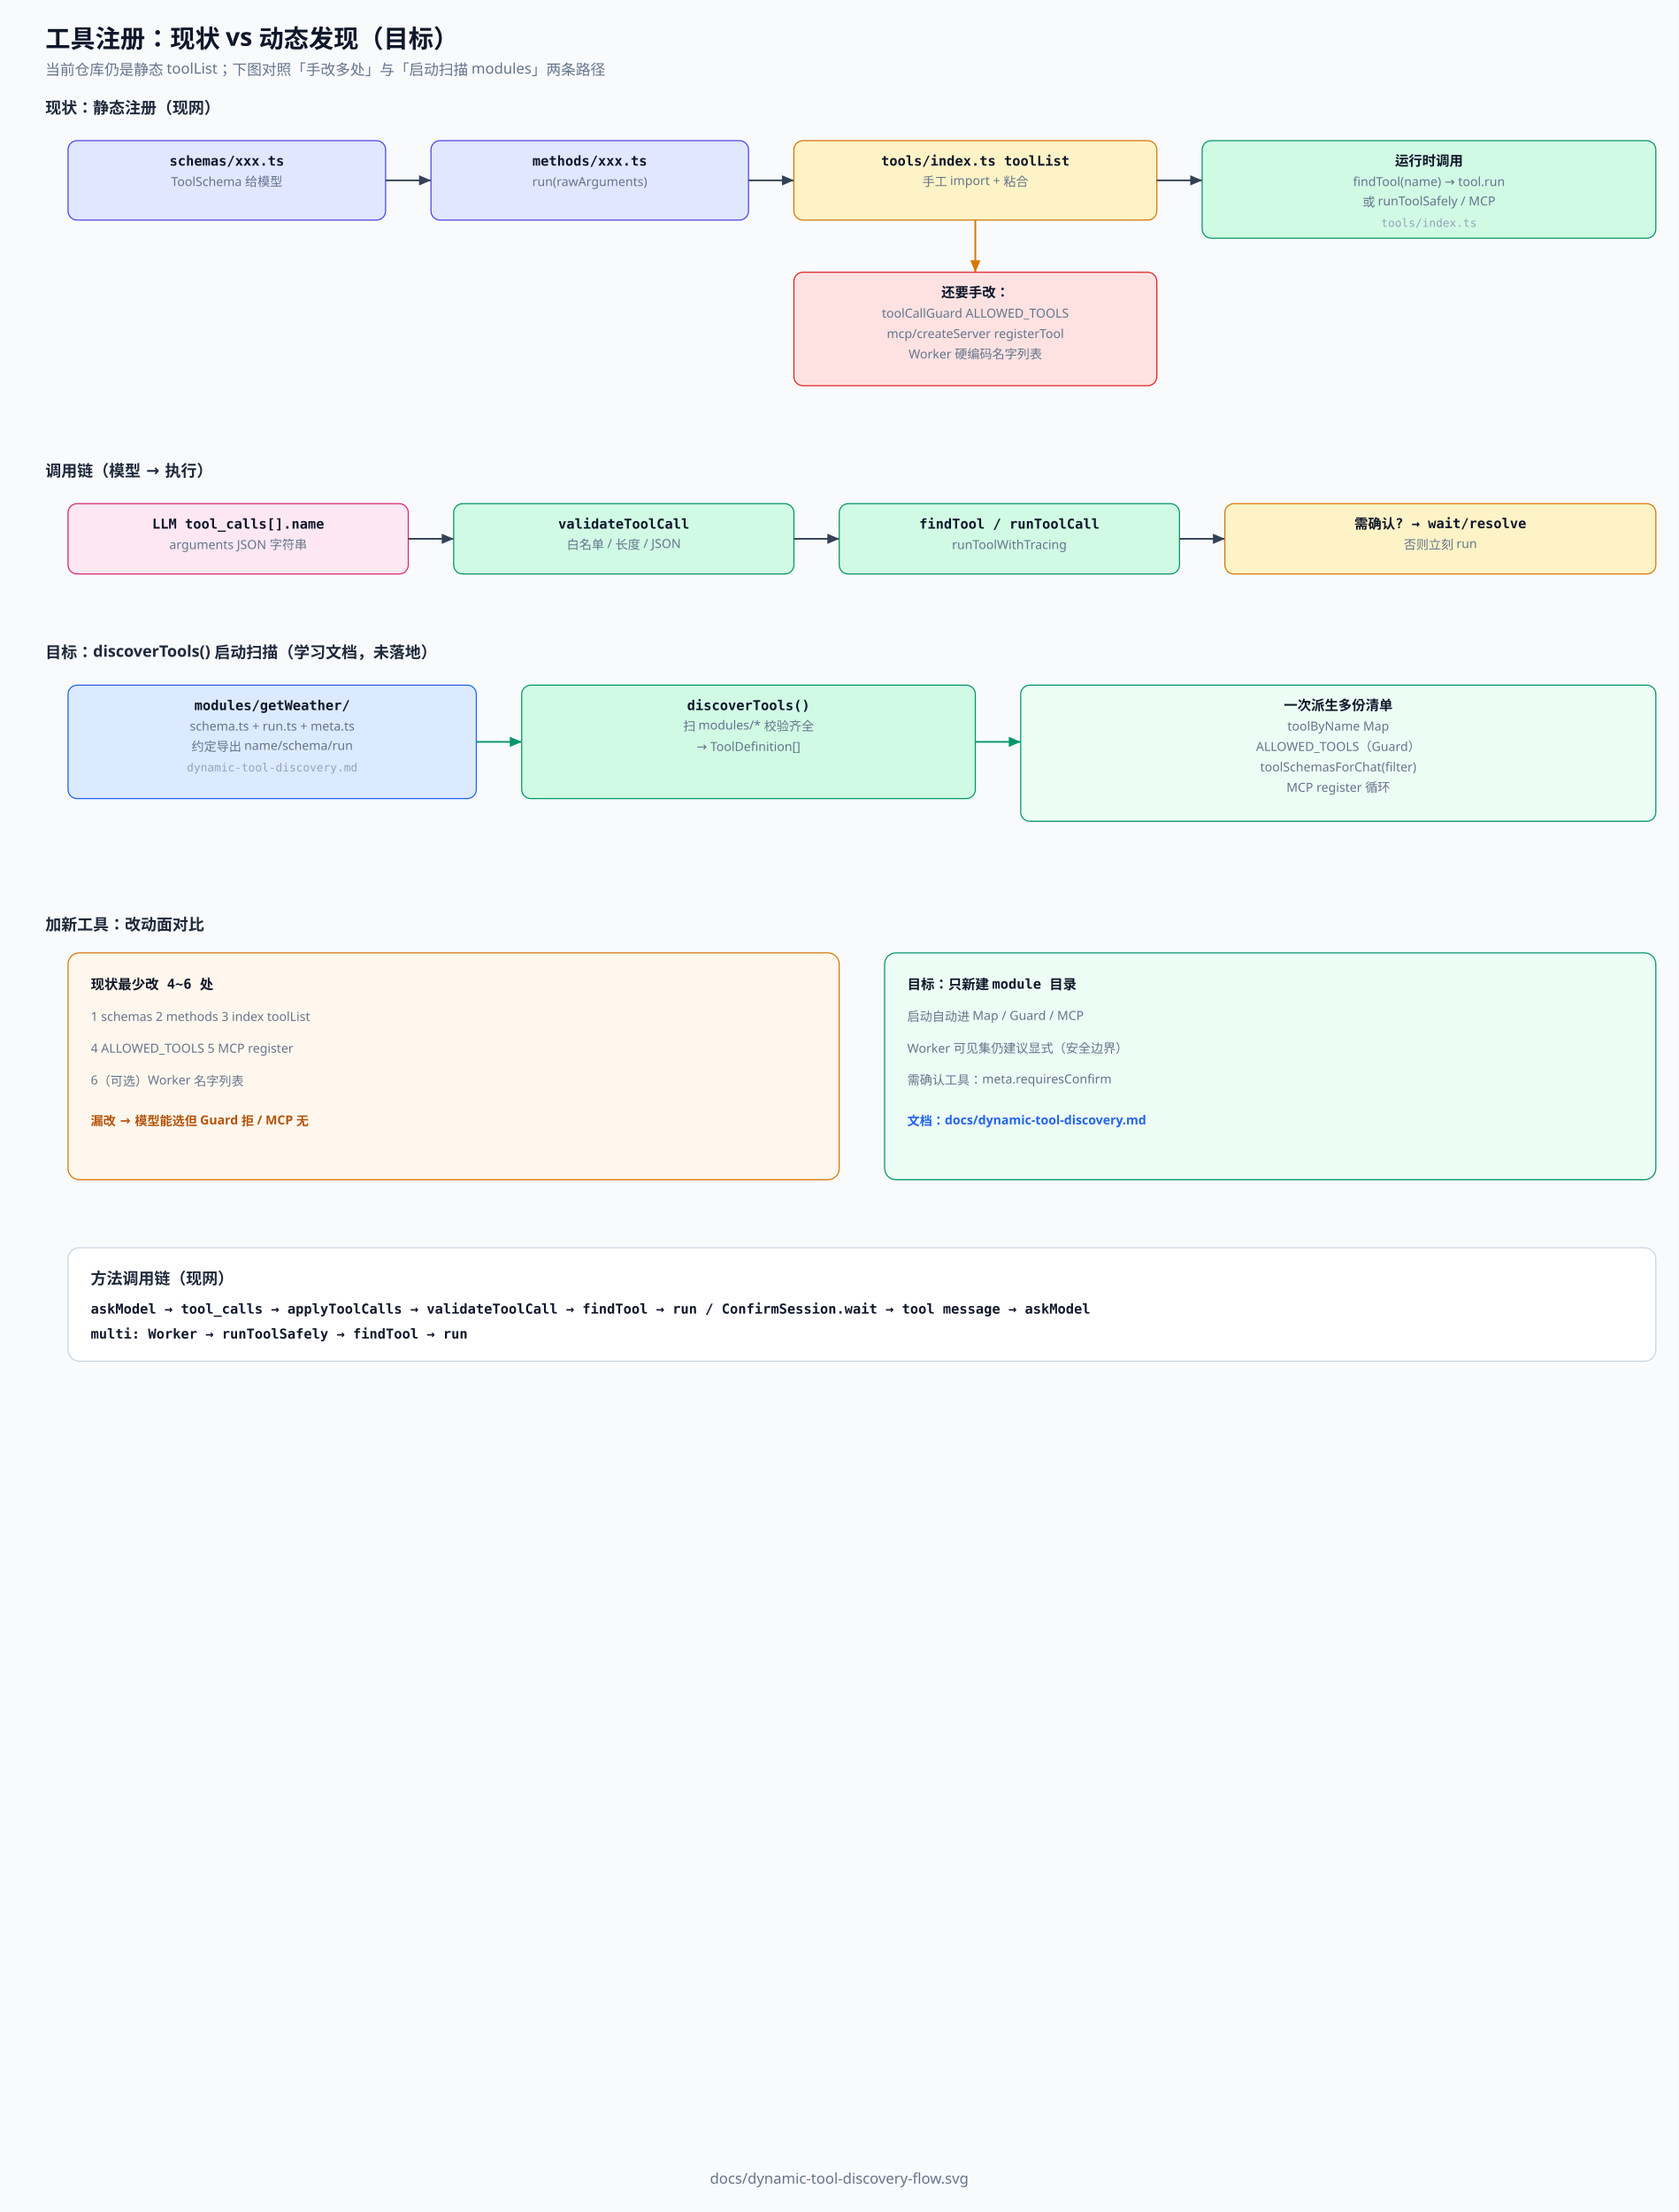
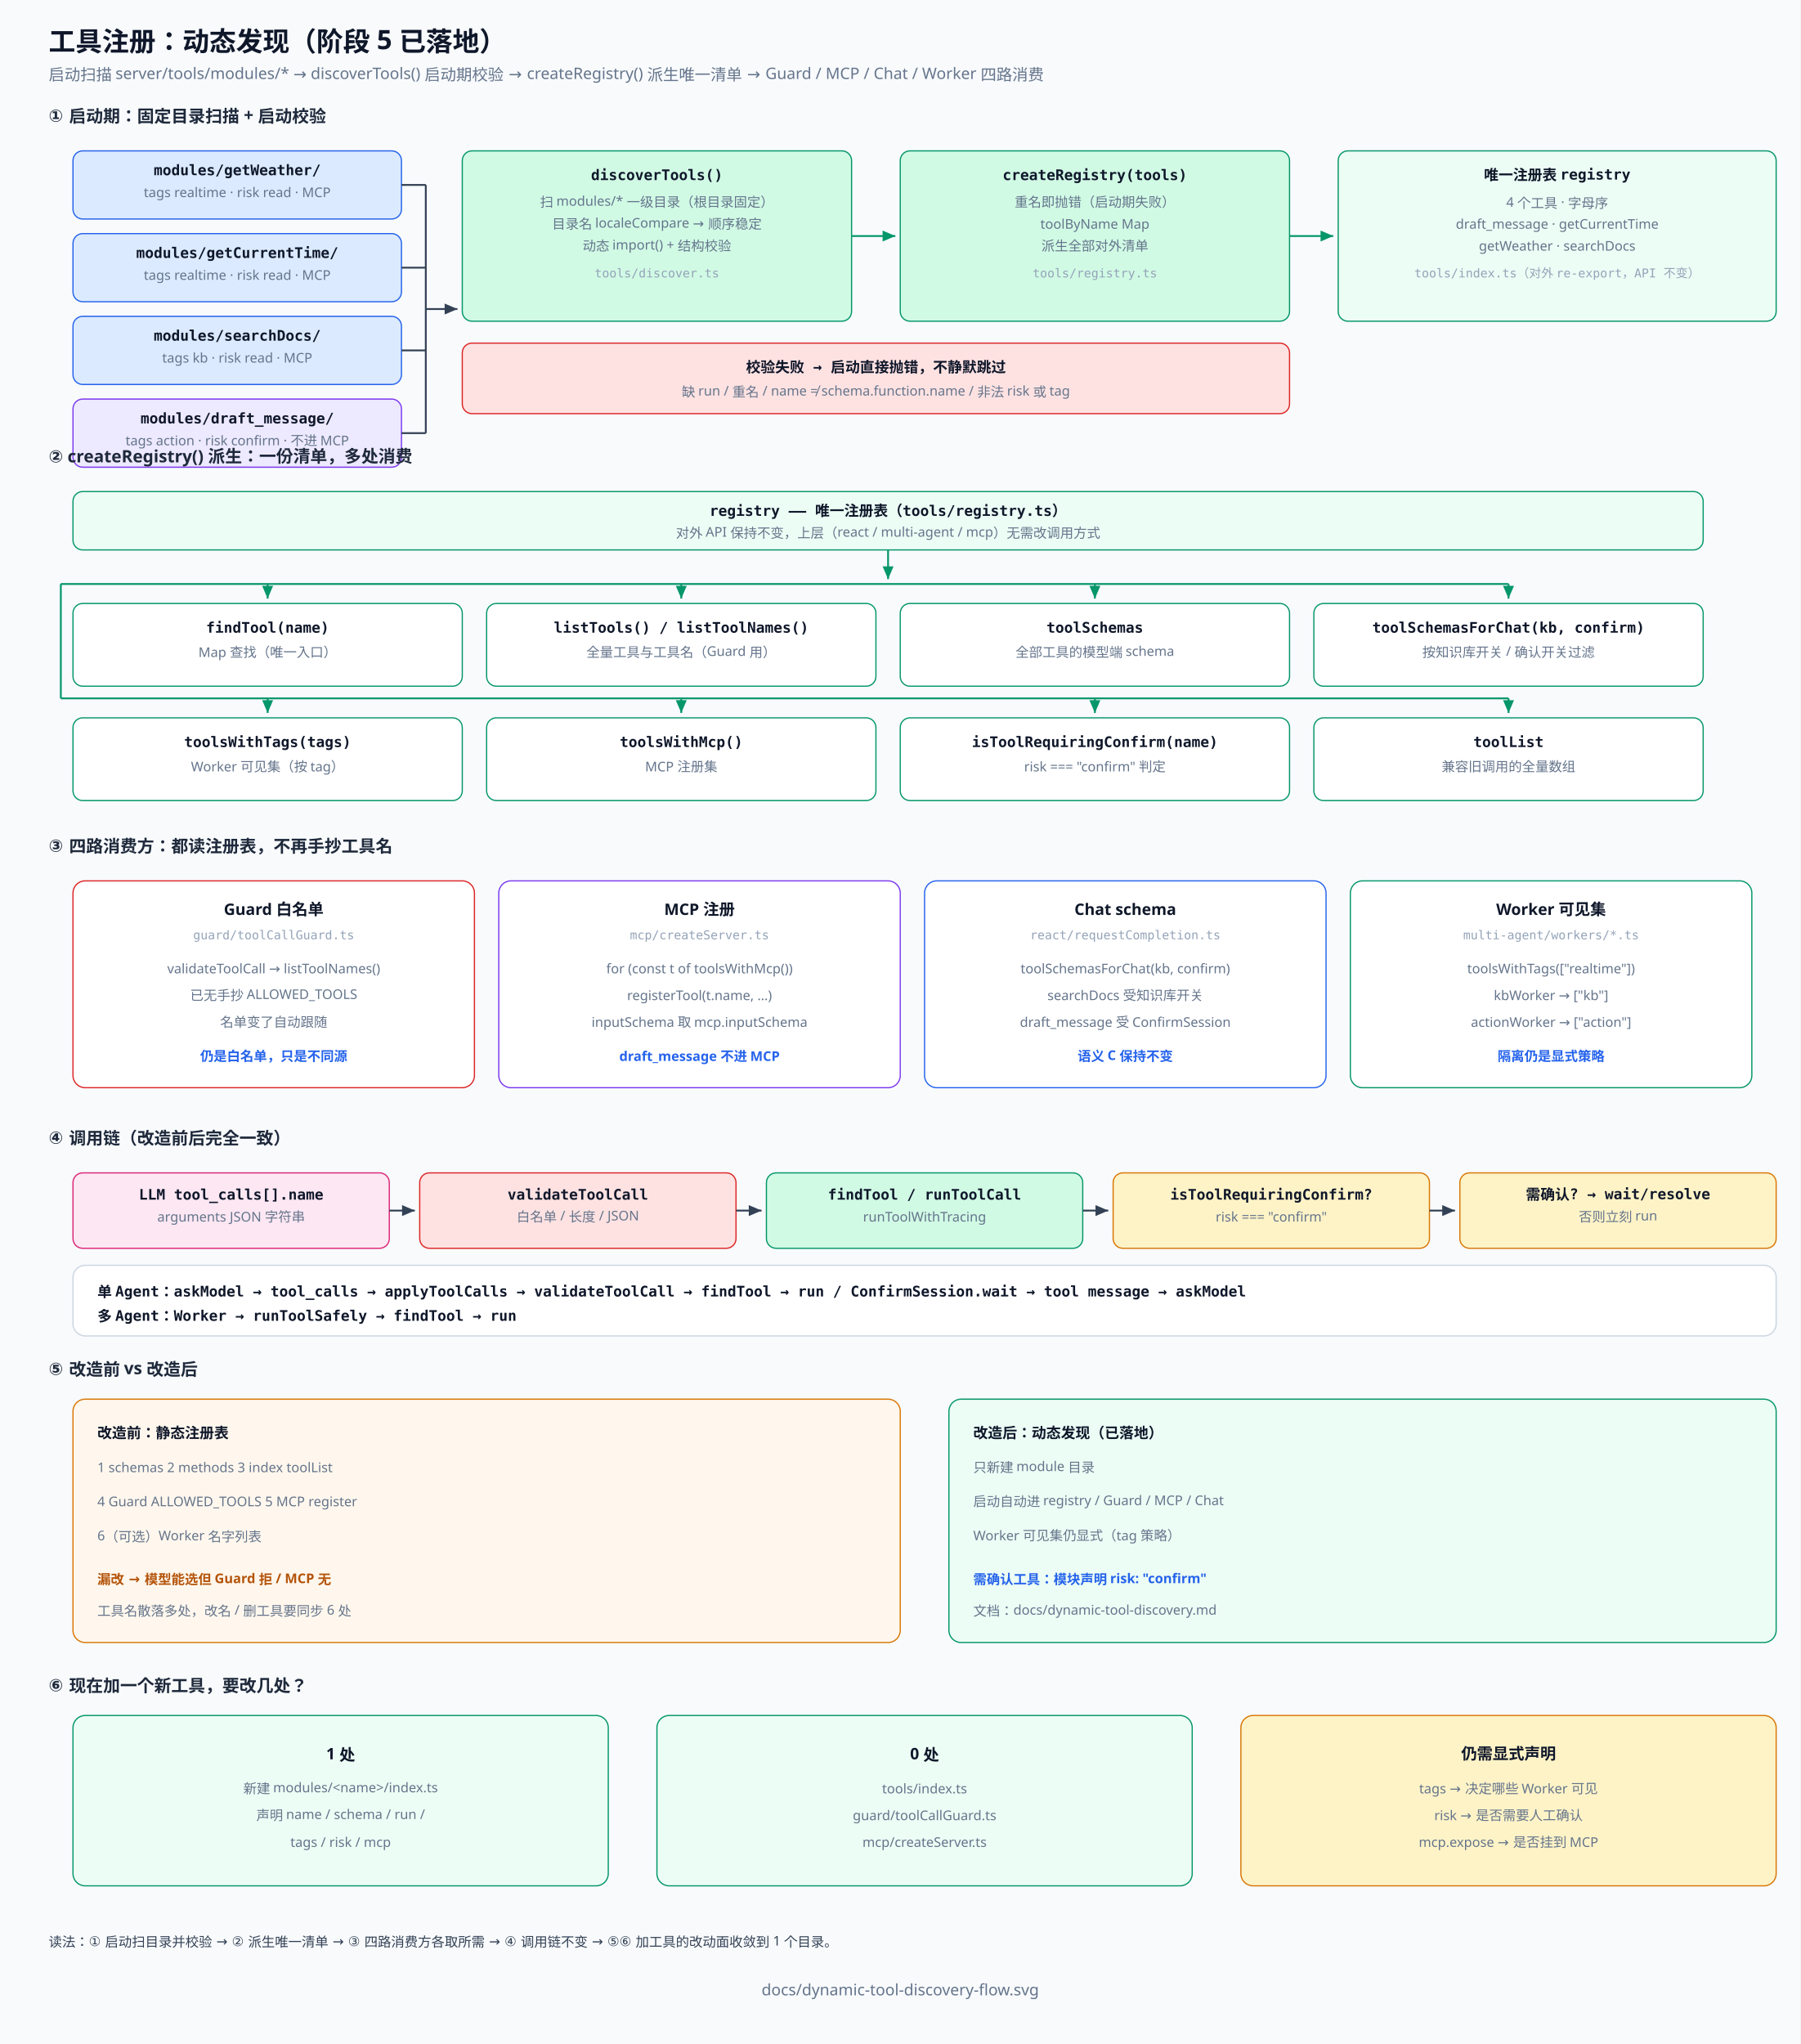
- <svg xmlns="http://www.w3.org/2000/svg" viewBox="0 0 1480 1950" width="1480" height="1950" role="img" aria-label="Dynamic Tool Discovery Flow">
+ <svg xmlns="http://www.w3.org/2000/svg" viewBox="0 0 1480 1680" width="1480" height="1680" role="img" aria-label="Dynamic Tool Discovery Flow">
  <defs>
    <marker id="arrow" markerWidth="8" markerHeight="8" refX="7" refY="3" orient="auto">
      <path d="M0,0 L7,3 L0,6 Z" fill="#334155" />
    </marker>
    <marker id="arrowBlue" markerWidth="8" markerHeight="8" refX="7" refY="3" orient="auto">
      <path d="M0,0 L7,3 L0,6 Z" fill="#2563eb" />
    </marker>
    <marker id="arrowGreen" markerWidth="8" markerHeight="8" refX="7" refY="3" orient="auto">
      <path d="M0,0 L7,3 L0,6 Z" fill="#059669" />
    </marker>
    <marker id="arrowAmber" markerWidth="8" markerHeight="8" refX="7" refY="3" orient="auto">
      <path d="M0,0 L7,3 L0,6 Z" fill="#d97706" />
    </marker>
    <marker id="arrowRed" markerWidth="8" markerHeight="8" refX="7" refY="3" orient="auto">
      <path d="M0,0 L7,3 L0,6 Z" fill="#dc2626" />
    </marker>
    <marker id="arrowPurple" markerWidth="8" markerHeight="8" refX="7" refY="3" orient="auto">
      <path d="M0,0 L7,3 L0,6 Z" fill="#7c3aed" />
    </marker>
    <style type="text/css">
      .title { font: 700 22px sans-serif; fill: #0f172a; }
      .subtitle { font: 400 13px sans-serif; fill: #64748b; }
      .lane { font: 700 12px sans-serif; fill: #475569; }
      .phase { font: 700 14px sans-serif; fill: #1e293b; }
      .box { font: 600 12px monospace; fill: #0f172a; }
      .box-sub { font: 400 11px sans-serif; fill: #64748b; }
      .file { font: 400 10px monospace; fill: #94a3b8; }
      .label { font: 500 11px sans-serif; fill: #475569; }
      .label-em { font: 600 11px sans-serif; fill: #2563eb; }
      .note { font: 400 11px sans-serif; fill: #64748b; }
      .legend { font: 500 11px sans-serif; fill: #334155; }
      .warn { font: 600 11px sans-serif; fill: #b45309; }
+       .card-t { font: 700 13px sans-serif; fill: #0f172a; }
    </style>
  </defs>
-   <rect width="1480" height="1950" fill="#f8fafc" />
-   <text x="40" y="42" class="title">工具注册：现状 vs 动态发现（目标）</text>
-   <text x="40" y="66" class="subtitle">当前仓库仍是静态 toolList；下图对照「手改多处」与「启动扫描 modules」两条路径</text>
+   <rect width="1480" height="1680" fill="#f8fafc" />
+   <text x="40" y="42" class="title">工具注册：动态发现（阶段 5 已落地）</text>
+   <text x="40" y="66" class="subtitle">启动扫描 server/tools/modules/* → discoverTools() 启动期校验 → createRegistry() 派生唯一清单 → Guard / MCP / Chat / Worker 四路消费</text>
  <g transform="translate(40, 100)">
-     <text x="0" y="0" class="phase">现状：静态注册（现网）</text>
-     <rect x="20" y="24" width="280" height="70" rx="8" fill="#e0e7ff" stroke="#4f46e5" />
-     <text x="160.0" y="46" text-anchor="middle" class="box">schemas/xxx.ts</text>
-     <text x="160.0" y="64" text-anchor="middle" class="box-sub">ToolSchema 给模型</text>
-     <line x1="300" y1="59" x2="340" y2="59" stroke="#334155" stroke-width="1.5" marker-end="url(#arrow)" />
-     <rect x="340" y="24" width="280" height="70" rx="8" fill="#e0e7ff" stroke="#4f46e5" />
-     <text x="480.0" y="46" text-anchor="middle" class="box">methods/xxx.ts</text>
-     <text x="480.0" y="64" text-anchor="middle" class="box-sub">run(rawArguments)</text>
-     <line x1="620" y1="59" x2="660" y2="59" stroke="#334155" stroke-width="1.5" marker-end="url(#arrow)" />
-     <rect x="660" y="24" width="320" height="70" rx="8" fill="#fef3c7" stroke="#d97706" />
-     <text x="820.0" y="46" text-anchor="middle" class="box">tools/index.ts toolList</text>
-     <text x="820.0" y="64" text-anchor="middle" class="box-sub">手工 import + 粘合</text>
-     <line x1="820" y1="94" x2="820" y2="140" stroke="#d97706" stroke-width="1.5" marker-end="url(#arrowAmber)" />
-     <rect x="660" y="140" width="320" height="100" rx="8" fill="#fee2e2" stroke="#dc2626" />
-     <text x="820.0" y="162" text-anchor="middle" class="box">还要手改：</text>
-     <text x="820.0" y="180" text-anchor="middle" class="box-sub">toolCallGuard ALLOWED_TOOLS</text>
-     <text x="820.0" y="198" text-anchor="middle" class="box-sub">mcp/createServer registerTool</text>
-     <text x="820.0" y="216" text-anchor="middle" class="box-sub">Worker 硬编码名字列表</text>
-     <line x1="980" y1="59" x2="1020" y2="59" stroke="#334155" stroke-width="1.5" marker-end="url(#arrow)" />
-     <rect x="1020" y="24" width="400" height="86" rx="8" fill="#d1fae5" stroke="#059669" />
-     <text x="1220.0" y="46" text-anchor="middle" class="box">运行时调用</text>
-     <text x="1220.0" y="64" text-anchor="middle" class="box-sub">findTool(name) → tool.run</text>
-     <text x="1220.0" y="82" text-anchor="middle" class="box-sub">或 runToolSafely / MCP</text>
-     <text x="1220.0" y="100" text-anchor="middle" class="file">tools/index.ts</text>
-   </g>
-   <g transform="translate(40, 420)">
-     <text x="0" y="0" class="phase">调用链（模型 → 执行）</text>
-     <rect x="20" y="24" width="300" height="62" rx="8" fill="#fce7f3" stroke="#db2777" />
-     <text x="170.0" y="46" text-anchor="middle" class="box">LLM tool_calls[].name</text>
-     <text x="170.0" y="64" text-anchor="middle" class="box-sub">arguments JSON 字符串</text>
-     <line x1="320" y1="55" x2="360" y2="55" stroke="#334155" stroke-width="1.5" marker-end="url(#arrow)" />
-     <rect x="360" y="24" width="300" height="62" rx="8" fill="#d1fae5" stroke="#059669" />
-     <text x="510.0" y="46" text-anchor="middle" class="box">validateToolCall</text>
-     <text x="510.0" y="64" text-anchor="middle" class="box-sub">白名单 / 长度 / JSON</text>
-     <line x1="660" y1="55" x2="700" y2="55" stroke="#334155" stroke-width="1.5" marker-end="url(#arrow)" />
-     <rect x="700" y="24" width="300" height="62" rx="8" fill="#d1fae5" stroke="#059669" />
-     <text x="850.0" y="46" text-anchor="middle" class="box">findTool / runToolCall</text>
-     <text x="850.0" y="64" text-anchor="middle" class="box-sub">runToolWithTracing</text>
-     <line x1="1000" y1="55" x2="1040" y2="55" stroke="#334155" stroke-width="1.5" marker-end="url(#arrow)" />
-     <rect x="1040" y="24" width="380" height="62" rx="8" fill="#fef3c7" stroke="#d97706" />
-     <text x="1230.0" y="46" text-anchor="middle" class="box">需确认? → wait/resolve</text>
-     <text x="1230.0" y="64" text-anchor="middle" class="box-sub">否则立刻 run</text>
-   </g>
-   <g transform="translate(40, 580)">
-     <text x="0" y="0" class="phase">目标：discoverTools() 启动扫描（学习文档，未落地）</text>
-     <rect x="20" y="24" width="360" height="100" rx="8" fill="#dbeafe" stroke="#2563eb" />
-     <text x="200.0" y="46" text-anchor="middle" class="box">modules/getWeather/</text>
-     <text x="200.0" y="64" text-anchor="middle" class="box-sub">schema.ts + run.ts + meta.ts</text>
-     <text x="200.0" y="82" text-anchor="middle" class="box-sub">约定导出 name/schema/run</text>
-     <text x="200.0" y="100" text-anchor="middle" class="file">dynamic-tool-discovery.md</text>
-     <line x1="380" y1="74" x2="420" y2="74" stroke="#059669" stroke-width="1.5" marker-end="url(#arrowGreen)" />
-     <rect x="420" y="24" width="400" height="100" rx="8" fill="#d1fae5" stroke="#059669" />
-     <text x="620.0" y="46" text-anchor="middle" class="box">discoverTools()</text>
-     <text x="620.0" y="64" text-anchor="middle" class="box-sub">扫 modules/* 校验齐全</text>
-     <text x="620.0" y="82" text-anchor="middle" class="box-sub">→ ToolDefinition[]</text>
-     <line x1="820" y1="74" x2="860" y2="74" stroke="#059669" stroke-width="1.5" marker-end="url(#arrowGreen)" />
-     <rect x="860" y="24" width="560" height="120" rx="8" fill="#ecfdf5" stroke="#059669" />
-     <text x="1140.0" y="46" text-anchor="middle" class="box">一次派生多份清单</text>
-     <text x="1140.0" y="64" text-anchor="middle" class="box-sub">toolByName Map</text>
-     <text x="1140.0" y="82" text-anchor="middle" class="box-sub">ALLOWED_TOOLS（Guard）</text>
-     <text x="1140.0" y="100" text-anchor="middle" class="box-sub">toolSchemasForChat(filter)</text>
-     <text x="1140.0" y="118" text-anchor="middle" class="box-sub">MCP register 循环</text>
-   </g>
-   <g transform="translate(40, 820)">
-     <text x="0" y="0" class="phase">加新工具：改动面对比</text>
+     <text x="0" y="0" class="phase">① 启动期：固定目录扫描 + 启动校验</text>
+     <rect x="20" y="24" width="270" height="56" rx="8" fill="#dbeafe" stroke="#2563eb" />
+     <text x="155.0" y="44" text-anchor="middle" class="box">modules/getWeather/</text>
+     <text x="155.0" y="62" text-anchor="middle" class="box-sub">tags realtime · risk read · MCP</text>
+     <rect x="20" y="92" width="270" height="56" rx="8" fill="#dbeafe" stroke="#2563eb" />
+     <text x="155.0" y="112" text-anchor="middle" class="box">modules/getCurrentTime/</text>
+     <text x="155.0" y="130" text-anchor="middle" class="box-sub">tags realtime · risk read · MCP</text>
+     <rect x="20" y="160" width="270" height="56" rx="8" fill="#dbeafe" stroke="#2563eb" />
+     <text x="155.0" y="180" text-anchor="middle" class="box">modules/searchDocs/</text>
+     <text x="155.0" y="198" text-anchor="middle" class="box-sub">tags kb · risk read · MCP</text>
+     <rect x="20" y="228" width="270" height="56" rx="8" fill="#ede9fe" stroke="#7c3aed" />
+     <text x="155.0" y="248" text-anchor="middle" class="box">modules/draft_message/</text>
+     <text x="155.0" y="266" text-anchor="middle" class="box-sub">tags action · risk confirm · 不进 MCP</text>
+     <line x1="290" y1="52" x2="310" y2="52" stroke="#334155" stroke-width="1.5" />
+     <line x1="290" y1="120" x2="310" y2="120" stroke="#334155" stroke-width="1.5" />
+     <line x1="290" y1="188" x2="310" y2="188" stroke="#334155" stroke-width="1.5" />
+     <line x1="290" y1="256" x2="310" y2="256" stroke="#334155" stroke-width="1.5" />
+     <line x1="310" y1="52" x2="310" y2="256" stroke="#334155" stroke-width="1.5" />
+     <line x1="310" y1="154" x2="336" y2="154" stroke="#334155" stroke-width="1.5" marker-end="url(#arrow)" />
+     <rect x="340" y="24" width="320" height="140" rx="8" fill="#d1fae5" stroke="#059669" />
+     <text x="500.0" y="48" text-anchor="middle" class="box">discoverTools()</text>
+     <text x="500.0" y="70" text-anchor="middle" class="box-sub">扫 modules/* 一级目录（根目录固定）</text>
+     <text x="500.0" y="88" text-anchor="middle" class="box-sub">目录名 localeCompare → 顺序稳定</text>
+     <text x="500.0" y="106" text-anchor="middle" class="box-sub">动态 import() + 结构校验</text>
+     <text x="500.0" y="128" text-anchor="middle" class="file">tools/discover.ts</text>
+     <line x1="660" y1="94" x2="696" y2="94" stroke="#059669" stroke-width="1.5" marker-end="url(#arrowGreen)" />
+     <rect x="700" y="24" width="320" height="140" rx="8" fill="#d1fae5" stroke="#059669" />
+     <text x="860.0" y="48" text-anchor="middle" class="box">createRegistry(tools)</text>
+     <text x="860.0" y="70" text-anchor="middle" class="box-sub">重名即抛错（启动期失败）</text>
+     <text x="860.0" y="88" text-anchor="middle" class="box-sub">toolByName Map</text>
+     <text x="860.0" y="106" text-anchor="middle" class="box-sub">派生全部对外清单</text>
+     <text x="860.0" y="128" text-anchor="middle" class="file">tools/registry.ts</text>
+     <line x1="1020" y1="94" x2="1056" y2="94" stroke="#059669" stroke-width="1.5" marker-end="url(#arrowGreen)" />
+     <rect x="1060" y="24" width="360" height="140" rx="8" fill="#ecfdf5" stroke="#059669" />
+     <text x="1240.0" y="48" text-anchor="middle" class="box">唯一注册表 registry</text>
+     <text x="1240.0" y="70" text-anchor="middle" class="box-sub">4 个工具 · 字母序</text>
+     <text x="1240.0" y="88" text-anchor="middle" class="box-sub">draft_message · getCurrentTime</text>
+     <text x="1240.0" y="106" text-anchor="middle" class="box-sub">getWeather · searchDocs</text>
+     <text x="1240.0" y="128" text-anchor="middle" class="file">tools/index.ts（对外 re-export，API 不变）</text>
+     <rect x="340" y="182" width="680" height="58" rx="8" fill="#fee2e2" stroke="#dc2626" />
+     <text x="680.0" y="206" text-anchor="middle" class="box">校验失败 → 启动直接抛错，不静默跳过</text>
+     <text x="680.0" y="226" text-anchor="middle" class="box-sub">缺 run / 重名 / name ≠ schema.function.name / 非法 risk 或 tag</text>
+   </g>
+   <g transform="translate(40, 380)">
+     <text x="0" y="0" class="phase">② createRegistry() 派生：一份清单，多处消费</text>
+     <rect x="20" y="24" width="1340" height="48" rx="8" fill="#ecfdf5" stroke="#059669" />
+     <text x="690.0" y="44" text-anchor="middle" class="box">registry —— 唯一注册表（tools/registry.ts）</text>
+     <text x="690.0" y="62" text-anchor="middle" class="box-sub">对外 API 保持不变，上层（react / multi-agent / mcp）无需改调用方式</text>
+     <line x1="690" y1="72" x2="690" y2="96" stroke="#059669" stroke-width="1.5" marker-end="url(#arrowGreen)" />
+     <line x1="10" y1="100" x2="1200" y2="100" stroke="#059669" stroke-width="1.5" />
+     <line x1="10" y1="100" x2="10" y2="194" stroke="#059669" stroke-width="1.5" />
+     <line x1="10" y1="194" x2="1200" y2="194" stroke="#059669" stroke-width="1.5" />
+     <line x1="180" y1="100" x2="180" y2="112" stroke="#059669" stroke-width="1.5" marker-end="url(#arrowGreen)" />
+     <line x1="520" y1="100" x2="520" y2="112" stroke="#059669" stroke-width="1.5" marker-end="url(#arrowGreen)" />
+     <line x1="860" y1="100" x2="860" y2="112" stroke="#059669" stroke-width="1.5" marker-end="url(#arrowGreen)" />
+     <line x1="1200" y1="100" x2="1200" y2="112" stroke="#059669" stroke-width="1.5" marker-end="url(#arrowGreen)" />
+     <line x1="180" y1="194" x2="180" y2="206" stroke="#059669" stroke-width="1.5" marker-end="url(#arrowGreen)" />
+     <line x1="520" y1="194" x2="520" y2="206" stroke="#059669" stroke-width="1.5" marker-end="url(#arrowGreen)" />
+     <line x1="860" y1="194" x2="860" y2="206" stroke="#059669" stroke-width="1.5" marker-end="url(#arrowGreen)" />
+     <line x1="1200" y1="194" x2="1200" y2="206" stroke="#059669" stroke-width="1.5" marker-end="url(#arrowGreen)" />
+     <rect x="20" y="116" width="320" height="68" rx="8" fill="#ffffff" stroke="#059669" />
+     <text x="180.0" y="140" text-anchor="middle" class="box">findTool(name)</text>
+     <text x="180.0" y="160" text-anchor="middle" class="box-sub">Map 查找（唯一入口）</text>
+     <rect x="360" y="116" width="320" height="68" rx="8" fill="#ffffff" stroke="#059669" />
+     <text x="520.0" y="140" text-anchor="middle" class="box">listTools() / listToolNames()</text>
+     <text x="520.0" y="160" text-anchor="middle" class="box-sub">全量工具与工具名（Guard 用）</text>
+     <rect x="700" y="116" width="320" height="68" rx="8" fill="#ffffff" stroke="#059669" />
+     <text x="860.0" y="140" text-anchor="middle" class="box">toolSchemas</text>
+     <text x="860.0" y="160" text-anchor="middle" class="box-sub">全部工具的模型端 schema</text>
+     <rect x="1040" y="116" width="320" height="68" rx="8" fill="#ffffff" stroke="#059669" />
+     <text x="1200.0" y="140" text-anchor="middle" class="box">toolSchemasForChat(kb, confirm)</text>
+     <text x="1200.0" y="160" text-anchor="middle" class="box-sub">按知识库开关 / 确认开关过滤</text>
+     <rect x="20" y="210" width="320" height="68" rx="8" fill="#ffffff" stroke="#059669" />
+     <text x="180.0" y="234" text-anchor="middle" class="box">toolsWithTags(tags)</text>
+     <text x="180.0" y="254" text-anchor="middle" class="box-sub">Worker 可见集（按 tag）</text>
+     <rect x="360" y="210" width="320" height="68" rx="8" fill="#ffffff" stroke="#059669" />
+     <text x="520.0" y="234" text-anchor="middle" class="box">toolsWithMcp()</text>
+     <text x="520.0" y="254" text-anchor="middle" class="box-sub">MCP 注册集</text>
+     <rect x="700" y="210" width="320" height="68" rx="8" fill="#ffffff" stroke="#059669" />
+     <text x="860.0" y="234" text-anchor="middle" class="box">isToolRequiringConfirm(name)</text>
+     <text x="860.0" y="254" text-anchor="middle" class="box-sub">risk === "confirm" 判定</text>
+     <rect x="1040" y="210" width="320" height="68" rx="8" fill="#ffffff" stroke="#059669" />
+     <text x="1200.0" y="234" text-anchor="middle" class="box">toolList</text>
+     <text x="1200.0" y="254" text-anchor="middle" class="box-sub">兼容旧调用的全量数组</text>
+   </g>
+   <g transform="translate(40, 700)">
+     <text x="0" y="0" class="phase">③ 四路消费方：都读注册表，不再手抄工具名</text>
+     <rect x="20" y="24" width="330" height="170" rx="10" fill="#ffffff" stroke="#dc2626" />
+     <text x="185.0" y="52" text-anchor="middle" class="card-t">Guard 白名单</text>
+     <text x="185.0" y="72" text-anchor="middle" class="file">guard/toolCallGuard.ts</text>
+     <text x="185.0" y="100" text-anchor="middle" class="box-sub">validateToolCall → listToolNames()</text>
+     <text x="185.0" y="122" text-anchor="middle" class="box-sub">已无手抄 ALLOWED_TOOLS</text>
+     <text x="185.0" y="144" text-anchor="middle" class="box-sub">名单变了自动跟随</text>
+     <text x="185.0" y="172" text-anchor="middle" class="label-em">仍是白名单，只是不同源</text>
+     <rect x="370" y="24" width="330" height="170" rx="10" fill="#ffffff" stroke="#7c3aed" />
+     <text x="535.0" y="52" text-anchor="middle" class="card-t">MCP 注册</text>
+     <text x="535.0" y="72" text-anchor="middle" class="file">mcp/createServer.ts</text>
+     <text x="535.0" y="100" text-anchor="middle" class="box-sub">for (const t of toolsWithMcp())</text>
+     <text x="535.0" y="122" text-anchor="middle" class="box-sub">registerTool(t.name, …)</text>
+     <text x="535.0" y="144" text-anchor="middle" class="box-sub">inputSchema 取 mcp.inputSchema</text>
+     <text x="535.0" y="172" text-anchor="middle" class="label-em">draft_message 不进 MCP</text>
+     <rect x="720" y="24" width="330" height="170" rx="10" fill="#ffffff" stroke="#2563eb" />
+     <text x="885.0" y="52" text-anchor="middle" class="card-t">Chat schema</text>
+     <text x="885.0" y="72" text-anchor="middle" class="file">react/requestCompletion.ts</text>
+     <text x="885.0" y="100" text-anchor="middle" class="box-sub">toolSchemasForChat(kb, confirm)</text>
+     <text x="885.0" y="122" text-anchor="middle" class="box-sub">searchDocs 受知识库开关</text>
+     <text x="885.0" y="144" text-anchor="middle" class="box-sub">draft_message 受 ConfirmSession</text>
+     <text x="885.0" y="172" text-anchor="middle" class="label-em">语义 C 保持不变</text>
+     <rect x="1070" y="24" width="330" height="170" rx="10" fill="#ffffff" stroke="#059669" />
+     <text x="1235.0" y="52" text-anchor="middle" class="card-t">Worker 可见集</text>
+     <text x="1235.0" y="72" text-anchor="middle" class="file">multi-agent/workers/*.ts</text>
+     <text x="1235.0" y="100" text-anchor="middle" class="box-sub">toolsWithTags(["realtime"])</text>
+     <text x="1235.0" y="122" text-anchor="middle" class="box-sub">kbWorker → ["kb"]</text>
+     <text x="1235.0" y="144" text-anchor="middle" class="box-sub">actionWorker → ["action"]</text>
+     <text x="1235.0" y="172" text-anchor="middle" class="label-em">隔离仍是显式策略</text>
+   </g>
+   <g transform="translate(40, 940)">
+     <text x="0" y="0" class="phase">④ 调用链（改造前后完全一致）</text>
+     <rect x="20" y="24" width="260" height="62" rx="8" fill="#fce7f3" stroke="#db2777" />
+     <text x="150.0" y="46" text-anchor="middle" class="box">LLM tool_calls[].name</text>
+     <text x="150.0" y="64" text-anchor="middle" class="box-sub">arguments JSON 字符串</text>
+     <line x1="280" y1="55" x2="301" y2="55" stroke="#334155" stroke-width="1.5" marker-end="url(#arrow)" />
+     <rect x="305" y="24" width="260" height="62" rx="8" fill="#fee2e2" stroke="#dc2626" />
+     <text x="435.0" y="46" text-anchor="middle" class="box">validateToolCall</text>
+     <text x="435.0" y="64" text-anchor="middle" class="box-sub">白名单 / 长度 / JSON</text>
+     <line x1="565" y1="55" x2="586" y2="55" stroke="#334155" stroke-width="1.5" marker-end="url(#arrow)" />
+     <rect x="590" y="24" width="260" height="62" rx="8" fill="#d1fae5" stroke="#059669" />
+     <text x="720.0" y="46" text-anchor="middle" class="box">findTool / runToolCall</text>
+     <text x="720.0" y="64" text-anchor="middle" class="box-sub">runToolWithTracing</text>
+     <line x1="850" y1="55" x2="871" y2="55" stroke="#334155" stroke-width="1.5" marker-end="url(#arrow)" />
+     <rect x="875" y="24" width="260" height="62" rx="8" fill="#fef3c7" stroke="#d97706" />
+     <text x="1005.0" y="46" text-anchor="middle" class="box">isToolRequiringConfirm?</text>
+     <text x="1005.0" y="64" text-anchor="middle" class="box-sub">risk === "confirm"</text>
+     <line x1="1135" y1="55" x2="1156" y2="55" stroke="#334155" stroke-width="1.5" marker-end="url(#arrow)" />
+     <rect x="1160" y="24" width="260" height="62" rx="8" fill="#fef3c7" stroke="#d97706" />
+     <text x="1290.0" y="46" text-anchor="middle" class="box">需确认? → wait/resolve</text>
+     <text x="1290.0" y="64" text-anchor="middle" class="box-sub">否则立刻 run</text>
+     <rect x="20" y="100" width="1400" height="58" rx="10" fill="#fff" stroke="#cbd5e1" />
+     <text x="40" y="126" class="box">单 Agent：askModel → tool_calls → applyToolCalls → validateToolCall → findTool → run / ConfirmSession.wait → tool message → askModel</text>
+     <text x="40" y="146" class="box">多 Agent：Worker → runToolSafely → findTool → run</text>
+   </g>
+   <g transform="translate(40, 1130)">
+     <text x="0" y="0" class="phase">⑤ 改造前 vs 改造后</text>
    <rect x="20" y="20" width="680" height="200" rx="10" fill="#fff7ed" stroke="#d97706" />
-     <text x="40" y="52" class="box">现状最少改 4~6 处</text>
+     <text x="40" y="52" class="box">改造前：静态注册表</text>
    <text x="40" y="80" class="box-sub">1 schemas  2 methods  3 index toolList</text>
-     <text x="40" y="108" class="box-sub">4 ALLOWED_TOOLS  5 MCP register</text>
+     <text x="40" y="108" class="box-sub">4 Guard ALLOWED_TOOLS  5 MCP register</text>
    <text x="40" y="136" class="box-sub">6（可选）Worker 名字列表</text>
    <text x="40" y="172" class="warn">漏改 → 模型能选但 Guard 拒 / MCP 无</text>
+     <text x="40" y="198" class="note">工具名散落多处，改名 / 删工具要同步 6 处</text>
    <rect x="740" y="20" width="680" height="200" rx="10" fill="#ecfdf5" stroke="#059669" />
-     <text x="760" y="52" class="box">目标：只新建 module 目录</text>
-     <text x="760" y="80" class="box-sub">启动自动进 Map / Guard / MCP</text>
-     <text x="760" y="108" class="box-sub">Worker 可见集仍建议显式（安全边界）</text>
-     <text x="760" y="136" class="box-sub">需确认工具：meta.requiresConfirm</text>
-     <text x="760" y="172" class="label-em">文档：docs/dynamic-tool-discovery.md</text>
-   </g>
-   <g transform="translate(40, 1100)">
-     <rect x="20" y="0" width="1400" height="100" rx="10" fill="#fff" stroke="#cbd5e1" />
-     <text x="40" y="32" class="phase">方法调用链（现网）</text>
-     <text x="40" y="58" class="box">askModel → tool_calls → applyToolCalls → validateToolCall → findTool → run / ConfirmSession.wait → tool message → askModel</text>
-     <text x="40" y="80" class="box">multi: Worker → runToolSafely → findTool → run</text>
-   </g>
-   <text x="740" y="1925" text-anchor="middle" class="subtitle">docs/dynamic-tool-discovery-flow.svg</text>
+     <text x="760" y="52" class="box">改造后：动态发现（已落地）</text>
+     <text x="760" y="80" class="box-sub">只新建 module 目录</text>
+     <text x="760" y="108" class="box-sub">启动自动进 registry / Guard / MCP / Chat</text>
+     <text x="760" y="136" class="box-sub">Worker 可见集仍显式（tag 策略）</text>
+     <text x="760" y="172" class="label-em">需确认工具：模块声明 risk: "confirm"</text>
+     <text x="760" y="198" class="note">文档：docs/dynamic-tool-discovery.md</text>
+   </g>
+   <g transform="translate(40, 1390)">
+     <text x="0" y="0" class="phase">⑥ 现在加一个新工具，要改几处？</text>
+     <rect x="20" y="20" width="440" height="140" rx="10" fill="#ecfdf5" stroke="#059669" />
+     <text x="240.0" y="56" text-anchor="middle" class="card-t">1 处</text>
+     <text x="240.0" y="84" text-anchor="middle" class="box-sub">新建 modules/&lt;name&gt;/index.ts</text>
+     <text x="240.0" y="106" text-anchor="middle" class="box-sub">声明 name / schema / run /</text>
+     <text x="240.0" y="128" text-anchor="middle" class="box-sub">tags / risk / mcp</text>
+     <rect x="500" y="20" width="440" height="140" rx="10" fill="#ecfdf5" stroke="#059669" />
+     <text x="720.0" y="56" text-anchor="middle" class="card-t">0 处</text>
+     <text x="720.0" y="84" text-anchor="middle" class="box-sub">tools/index.ts</text>
+     <text x="720.0" y="106" text-anchor="middle" class="box-sub">guard/toolCallGuard.ts</text>
+     <text x="720.0" y="128" text-anchor="middle" class="box-sub">mcp/createServer.ts</text>
+     <rect x="980" y="20" width="440" height="140" rx="10" fill="#fef3c7" stroke="#d97706" />
+     <text x="1200.0" y="56" text-anchor="middle" class="card-t">仍需显式声明</text>
+     <text x="1200.0" y="84" text-anchor="middle" class="box-sub">tags → 决定哪些 Worker 可见</text>
+     <text x="1200.0" y="106" text-anchor="middle" class="box-sub">risk → 是否需要人工确认</text>
+     <text x="1200.0" y="128" text-anchor="middle" class="box-sub">mcp.expose → 是否挂到 MCP</text>
+   </g>
+   <text x="40" y="1600" class="legend">读法：① 启动扫目录并校验 → ② 派生唯一清单 → ③ 四路消费方各取所需 → ④ 调用链不变 → ⑤⑥ 加工具的改动面收敛到 1 个目录。</text>
+   <text x="740" y="1640" text-anchor="middle" class="subtitle">docs/dynamic-tool-discovery-flow.svg</text>
</svg>
